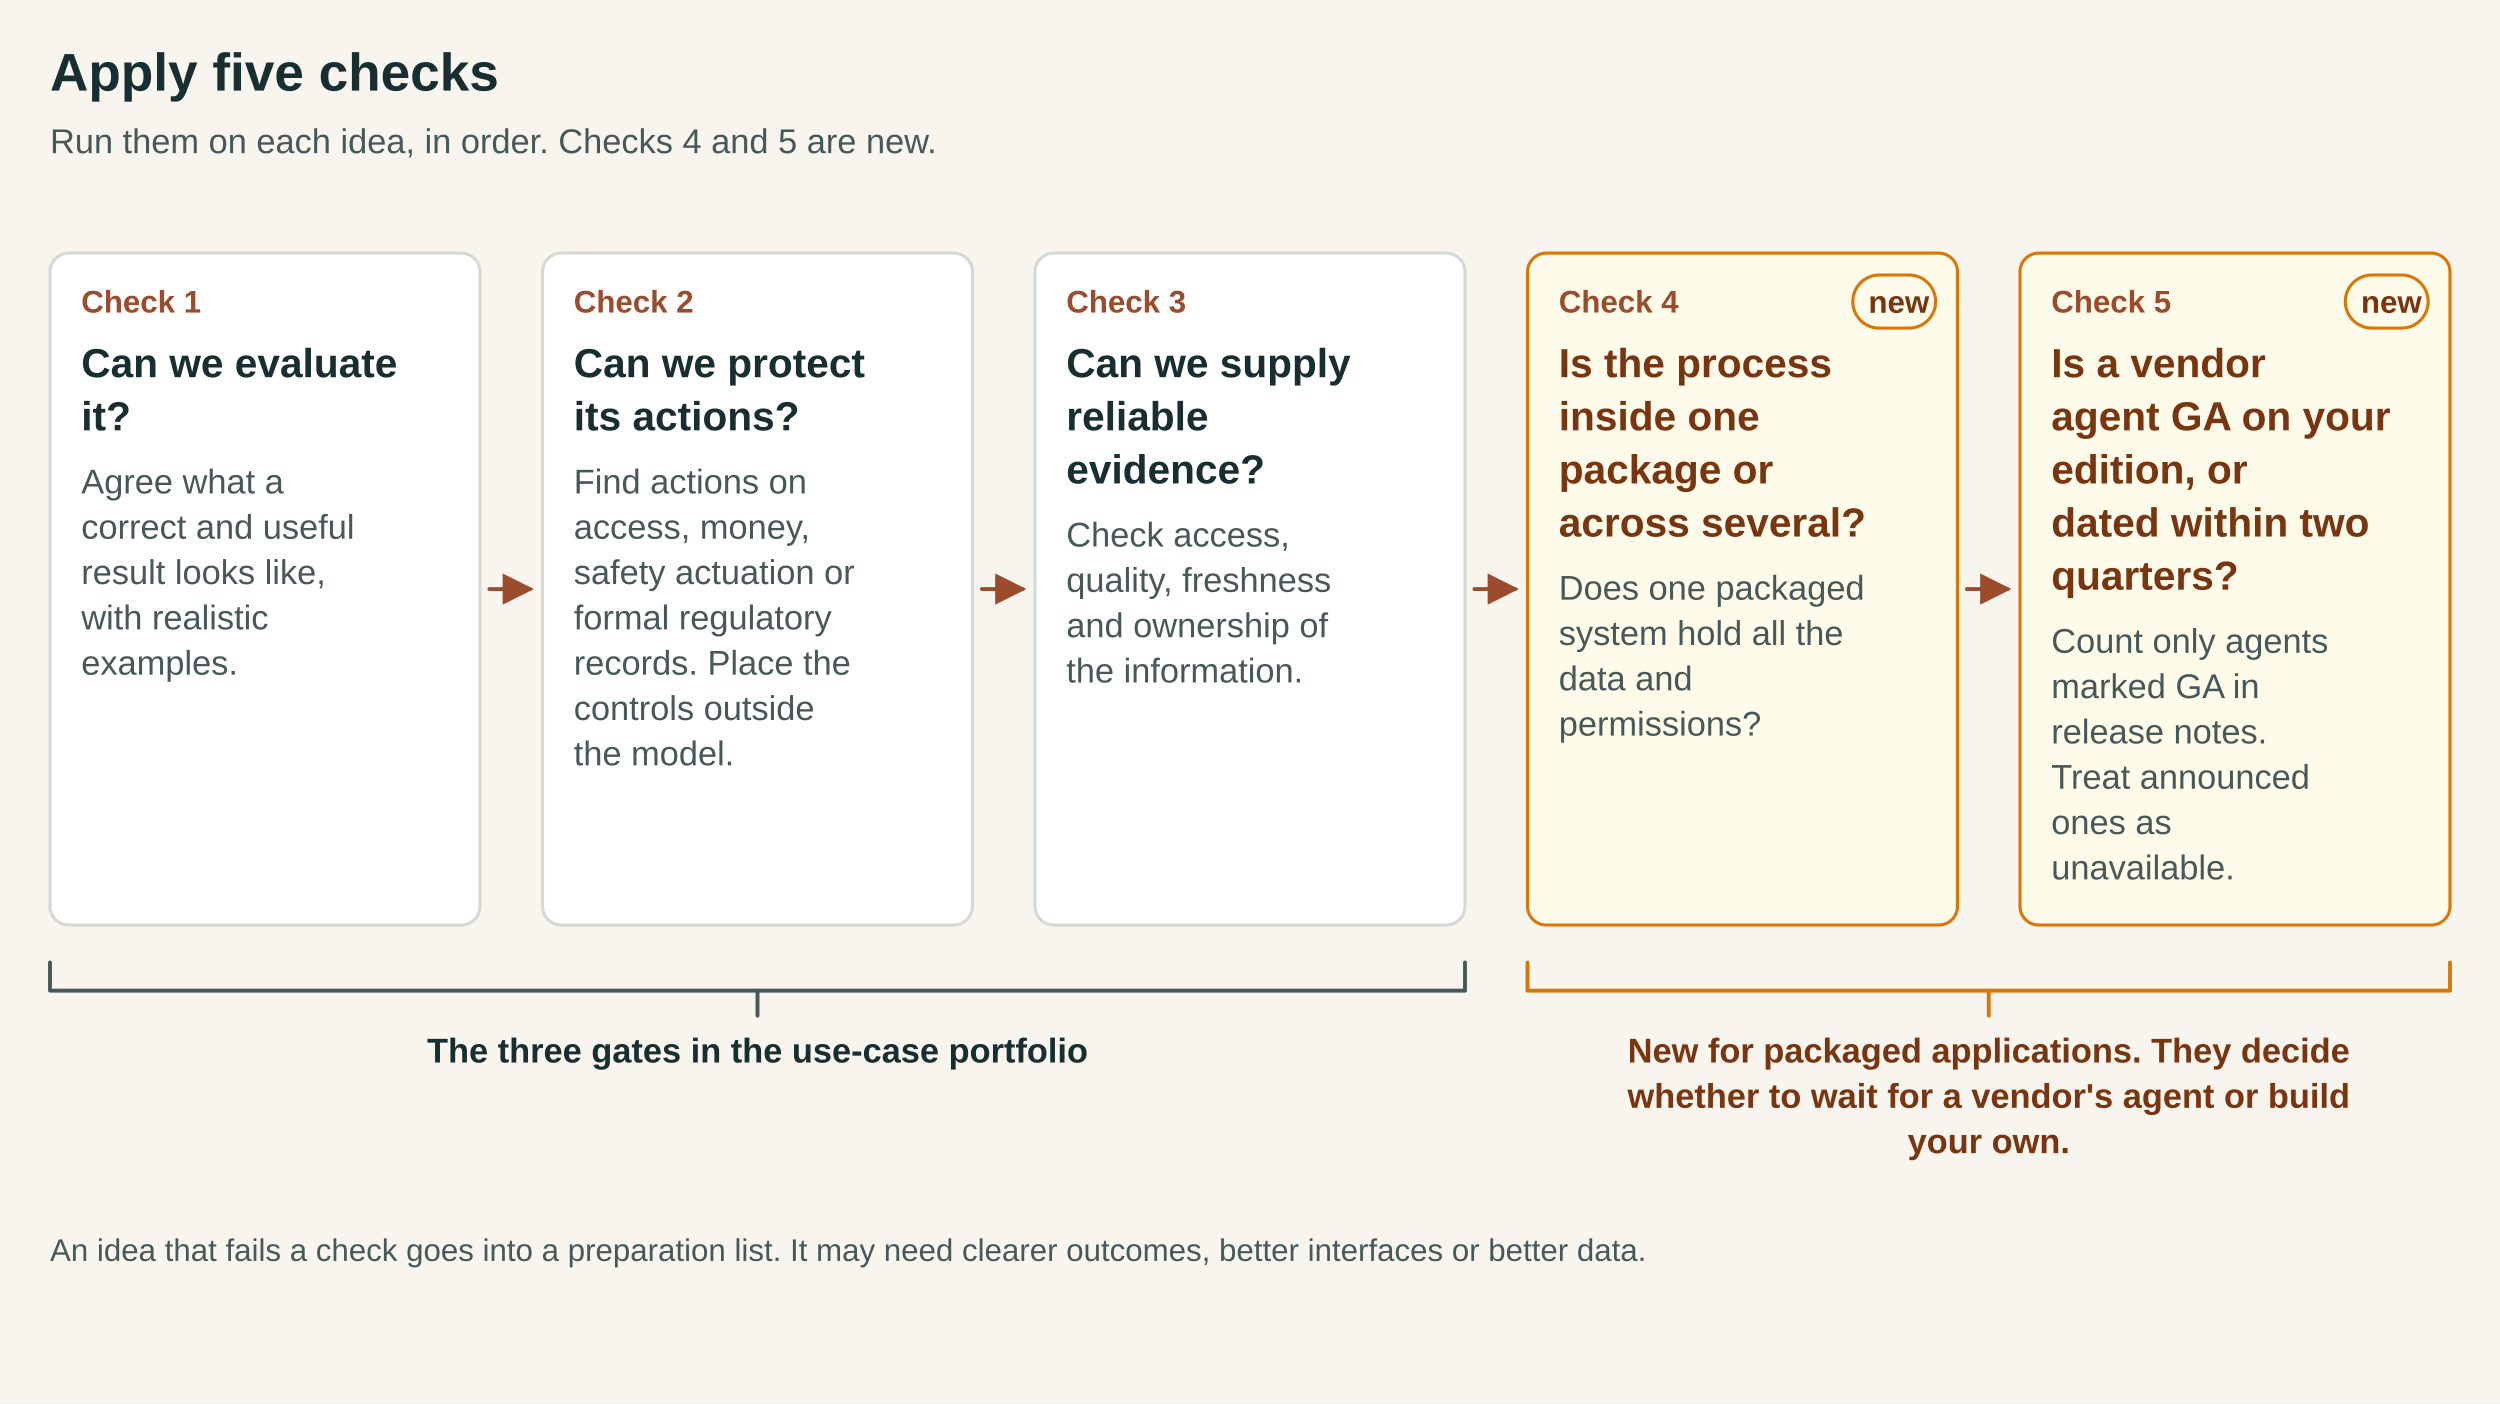
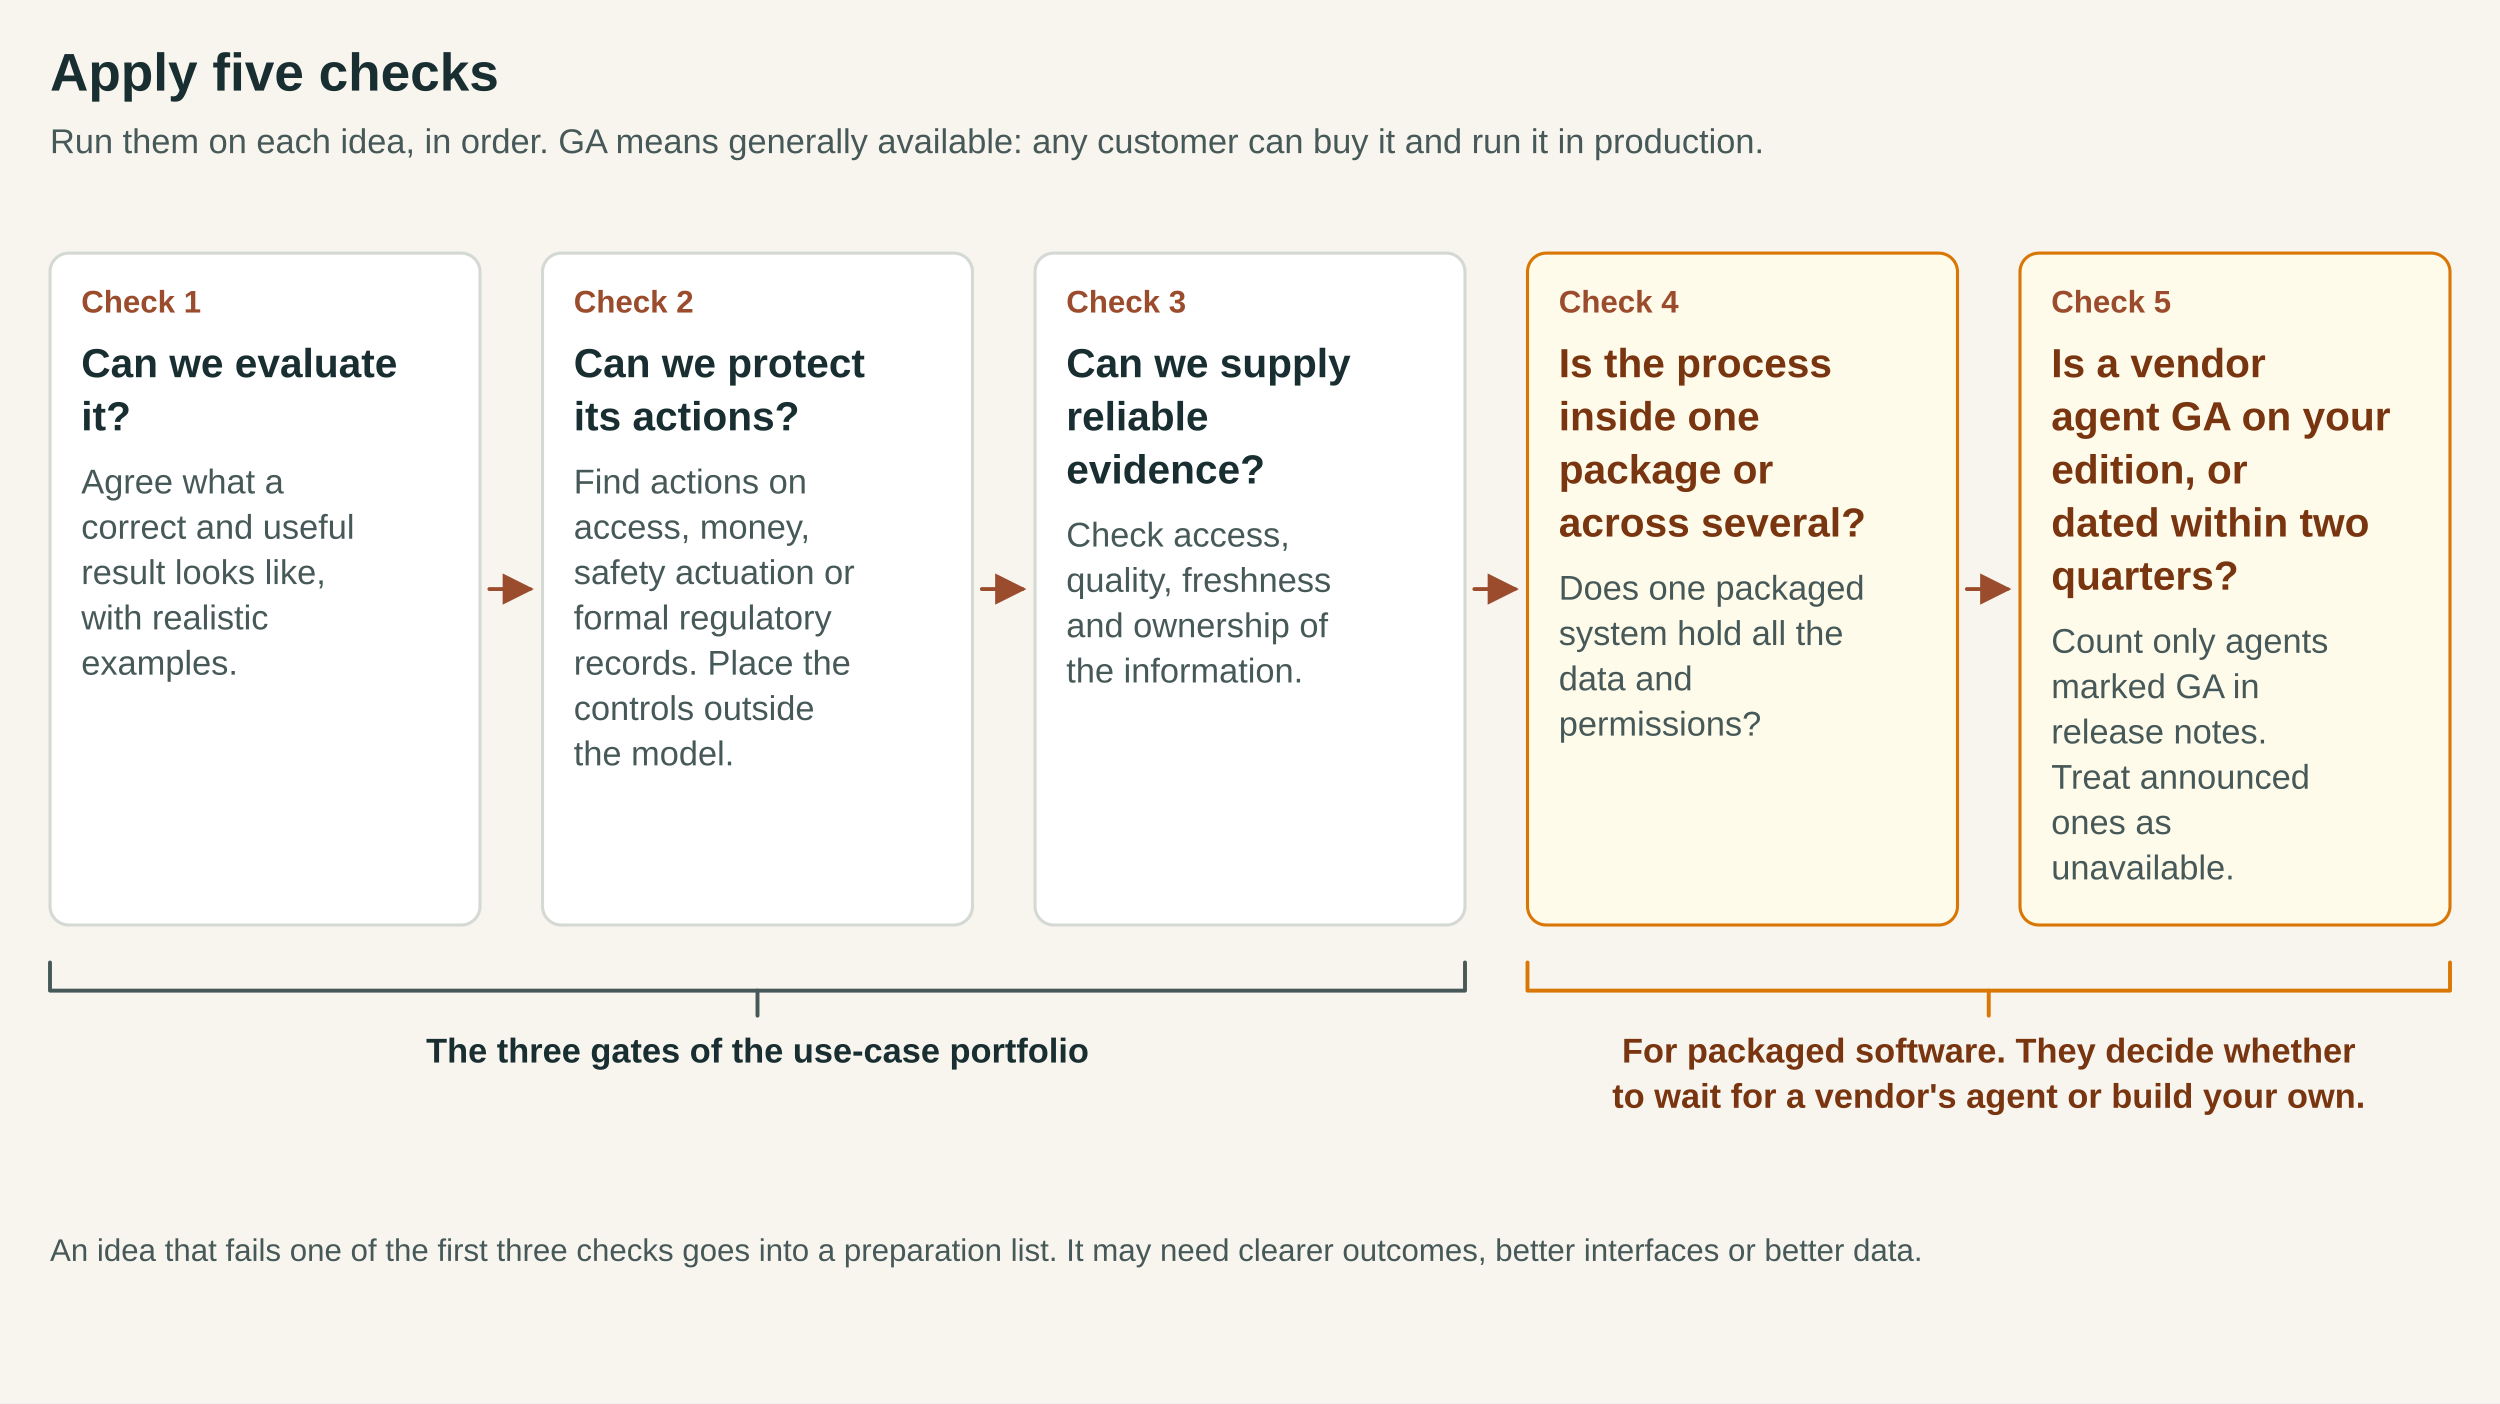
<svg xmlns="http://www.w3.org/2000/svg" viewBox="0 0 1600 898" role="img" aria-labelledby="title desc">
  <defs>
    <marker id="ah9a4c2d" markerWidth="8" markerHeight="8" refX="7" refY="4" orient="auto">
      <path d="M0,0 L8,4 L0,8 Z" fill="#9a4c2d" />
    </marker>
  </defs>
  <rect x="0" y="0" width="1600" height="898" fill="#f8f5ef" />
  <text x="32" y="58" font-family="Arial,sans-serif" font-size="34" font-weight="bold" fill="#182e31">Apply five checks</text>
-   <text x="32" y="98" font-family="Arial,sans-serif" font-size="22" fill="#465958">Run them on each idea, in order. Checks 4 and 5 are new.</text>
+   <text x="32" y="98" font-family="Arial,sans-serif" font-size="22" fill="#465958">Run them on each idea, in order. GA means generally available: any customer can buy it and run it in production.</text>
  <rect x="32" y="162" width="275.2" height="430" rx="12" fill="#ffffff" stroke="#d5d9d4" stroke-width="2" />
  <text x="52" y="200" font-family="Arial,sans-serif" font-size="20" font-weight="bold" fill="#9a4c2d">Check 1</text>
  <text x="52" y="241.4" font-family="Arial,sans-serif" font-size="26" font-weight="bold" fill="#182e31">Can we evaluate</text>
  <text x="52" y="275.4" font-family="Arial,sans-serif" font-size="26" font-weight="bold" fill="#182e31">it?</text>
  <text x="52" y="315.8" font-family="Arial,sans-serif" font-size="22" fill="#465958">Agree what a</text>
  <text x="52" y="344.8" font-family="Arial,sans-serif" font-size="22" fill="#465958">correct and useful</text>
  <text x="52" y="373.8" font-family="Arial,sans-serif" font-size="22" fill="#465958">result looks like,</text>
  <text x="52" y="402.8" font-family="Arial,sans-serif" font-size="22" fill="#465958">with realistic</text>
  <text x="52" y="431.8" font-family="Arial,sans-serif" font-size="22" fill="#465958">examples.</text>
  <path d="M313.2 377 H339.2" fill="none" stroke="#9a4c2d" stroke-width="2.5" stroke-linecap="round" stroke-linejoin="round" marker-end="url(#ah9a4c2d)" />
  <rect x="347.2" y="162" width="275.2" height="430" rx="12" fill="#ffffff" stroke="#d5d9d4" stroke-width="2" />
  <text x="367.2" y="200" font-family="Arial,sans-serif" font-size="20" font-weight="bold" fill="#9a4c2d">Check 2</text>
  <text x="367.2" y="241.4" font-family="Arial,sans-serif" font-size="26" font-weight="bold" fill="#182e31">Can we protect</text>
  <text x="367.2" y="275.4" font-family="Arial,sans-serif" font-size="26" font-weight="bold" fill="#182e31">its actions?</text>
  <text x="367.2" y="315.8" font-family="Arial,sans-serif" font-size="22" fill="#465958">Find actions on</text>
  <text x="367.2" y="344.8" font-family="Arial,sans-serif" font-size="22" fill="#465958">access, money,</text>
  <text x="367.2" y="373.8" font-family="Arial,sans-serif" font-size="22" fill="#465958">safety actuation or</text>
  <text x="367.2" y="402.8" font-family="Arial,sans-serif" font-size="22" fill="#465958">formal regulatory</text>
  <text x="367.2" y="431.8" font-family="Arial,sans-serif" font-size="22" fill="#465958">records. Place the</text>
  <text x="367.2" y="460.8" font-family="Arial,sans-serif" font-size="22" fill="#465958">controls outside</text>
  <text x="367.2" y="489.8" font-family="Arial,sans-serif" font-size="22" fill="#465958">the model.</text>
  <path d="M628.4 377 H654.4" fill="none" stroke="#9a4c2d" stroke-width="2.5" stroke-linecap="round" stroke-linejoin="round" marker-end="url(#ah9a4c2d)" />
  <rect x="662.4" y="162" width="275.2" height="430" rx="12" fill="#ffffff" stroke="#d5d9d4" stroke-width="2" />
  <text x="682.4" y="200" font-family="Arial,sans-serif" font-size="20" font-weight="bold" fill="#9a4c2d">Check 3</text>
  <text x="682.4" y="241.4" font-family="Arial,sans-serif" font-size="26" font-weight="bold" fill="#182e31">Can we supply</text>
  <text x="682.4" y="275.4" font-family="Arial,sans-serif" font-size="26" font-weight="bold" fill="#182e31">reliable</text>
  <text x="682.4" y="309.4" font-family="Arial,sans-serif" font-size="26" font-weight="bold" fill="#182e31">evidence?</text>
  <text x="682.4" y="349.8" font-family="Arial,sans-serif" font-size="22" fill="#465958">Check access,</text>
  <text x="682.4" y="378.8" font-family="Arial,sans-serif" font-size="22" fill="#465958">quality, freshness</text>
  <text x="682.4" y="407.8" font-family="Arial,sans-serif" font-size="22" fill="#465958">and ownership of</text>
  <text x="682.4" y="436.8" font-family="Arial,sans-serif" font-size="22" fill="#465958">the information.</text>
  <path d="M943.6 377 H969.6" fill="none" stroke="#9a4c2d" stroke-width="2.5" stroke-linecap="round" stroke-linejoin="round" marker-end="url(#ah9a4c2d)" />
  <rect x="977.6" y="162" width="275.2" height="430" rx="12" fill="#fffbeb" stroke="#d97706" stroke-width="2" />
  <text x="997.6" y="200" font-family="Arial,sans-serif" font-size="20" font-weight="bold" fill="#9a4c2d">Check 4</text>
  <text x="997.6" y="241.4" font-family="Arial,sans-serif" font-size="26" font-weight="bold" fill="#78350f">Is the process</text>
  <text x="997.6" y="275.4" font-family="Arial,sans-serif" font-size="26" font-weight="bold" fill="#78350f">inside one</text>
  <text x="997.6" y="309.4" font-family="Arial,sans-serif" font-size="26" font-weight="bold" fill="#78350f">package or</text>
  <text x="997.6" y="343.4" font-family="Arial,sans-serif" font-size="26" font-weight="bold" fill="#78350f">across several?</text>
  <text x="997.6" y="383.8" font-family="Arial,sans-serif" font-size="22" fill="#465958">Does one packaged</text>
  <text x="997.6" y="412.8" font-family="Arial,sans-serif" font-size="22" fill="#465958">system hold all the</text>
  <text x="997.6" y="441.8" font-family="Arial,sans-serif" font-size="22" fill="#465958">data and</text>
  <text x="997.6" y="470.8" font-family="Arial,sans-serif" font-size="22" fill="#465958">permissions?</text>
-   <rect x="1185.8" y="176" width="53" height="34" rx="17" fill="#fffbeb" stroke="#d97706" stroke-width="2" />
-   <text x="1195.8" y="200.2" font-family="Arial,sans-serif" font-size="20" font-weight="bold" fill="#78350f">new</text>
  <path d="M1258.8 377 H1284.8" fill="none" stroke="#9a4c2d" stroke-width="2.5" stroke-linecap="round" stroke-linejoin="round" marker-end="url(#ah9a4c2d)" />
  <rect x="1292.8" y="162" width="275.2" height="430" rx="12" fill="#fffbeb" stroke="#d97706" stroke-width="2" />
  <text x="1312.8" y="200" font-family="Arial,sans-serif" font-size="20" font-weight="bold" fill="#9a4c2d">Check 5</text>
  <text x="1312.8" y="241.4" font-family="Arial,sans-serif" font-size="26" font-weight="bold" fill="#78350f">Is a vendor</text>
  <text x="1312.8" y="275.4" font-family="Arial,sans-serif" font-size="26" font-weight="bold" fill="#78350f">agent GA on your</text>
  <text x="1312.8" y="309.4" font-family="Arial,sans-serif" font-size="26" font-weight="bold" fill="#78350f">edition, or</text>
  <text x="1312.8" y="343.4" font-family="Arial,sans-serif" font-size="26" font-weight="bold" fill="#78350f">dated within two</text>
  <text x="1312.8" y="377.4" font-family="Arial,sans-serif" font-size="26" font-weight="bold" fill="#78350f">quarters?</text>
  <text x="1312.8" y="417.8" font-family="Arial,sans-serif" font-size="22" fill="#465958">Count only agents</text>
  <text x="1312.8" y="446.8" font-family="Arial,sans-serif" font-size="22" fill="#465958">marked GA in</text>
  <text x="1312.8" y="475.8" font-family="Arial,sans-serif" font-size="22" fill="#465958">release notes.</text>
  <text x="1312.8" y="504.8" font-family="Arial,sans-serif" font-size="22" fill="#465958">Treat announced</text>
  <text x="1312.8" y="533.8" font-family="Arial,sans-serif" font-size="22" fill="#465958">ones as</text>
  <text x="1312.8" y="562.8" font-family="Arial,sans-serif" font-size="22" fill="#465958">unavailable.</text>
-   <rect x="1501" y="176" width="53" height="34" rx="17" fill="#fffbeb" stroke="#d97706" stroke-width="2" />
-   <text x="1511" y="200.2" font-family="Arial,sans-serif" font-size="20" font-weight="bold" fill="#78350f">new</text>
  <path d="M32 616 V634 H937.6 V616" fill="none" stroke="#465958" stroke-width="2.5" stroke-linecap="round" stroke-linejoin="round" />
  <path d="M484.8 634 V650" fill="none" stroke="#465958" stroke-width="2.5" stroke-linecap="round" stroke-linejoin="round" />
-   <text x="484.8" y="680" font-family="Arial,sans-serif" font-size="22" font-weight="bold" fill="#182e31" text-anchor="middle">The three gates in the use-case portfolio</text>
+   <text x="484.8" y="680" font-family="Arial,sans-serif" font-size="22" font-weight="bold" fill="#182e31" text-anchor="middle">The three gates of the use-case portfolio</text>
  <path d="M977.6 616 V634 H1568 V616" fill="none" stroke="#d97706" stroke-width="2.5" stroke-linecap="round" stroke-linejoin="round" />
  <path d="M1272.8 634 V650" fill="none" stroke="#d97706" stroke-width="2.5" stroke-linecap="round" stroke-linejoin="round" />
-   <text x="1272.8" y="680" font-family="Arial,sans-serif" font-size="22" font-weight="bold" fill="#78350f" text-anchor="middle">New for packaged applications. They decide</text>
-   <text x="1272.8" y="709" font-family="Arial,sans-serif" font-size="22" font-weight="bold" fill="#78350f" text-anchor="middle">whether to wait for a vendor's agent or build</text>
-   <text x="1272.8" y="738" font-family="Arial,sans-serif" font-size="22" font-weight="bold" fill="#78350f" text-anchor="middle">your own.</text>
-   <text x="32" y="807" font-family="Arial,sans-serif" font-size="20" fill="#465958">An idea that fails a check goes into a preparation list. It may need clearer outcomes, better interfaces or better data.</text>
+   <text x="1272.8" y="680" font-family="Arial,sans-serif" font-size="22" font-weight="bold" fill="#78350f" text-anchor="middle">For packaged software. They decide whether</text>
+   <text x="1272.8" y="709" font-family="Arial,sans-serif" font-size="22" font-weight="bold" fill="#78350f" text-anchor="middle">to wait for a vendor's agent or build your own.</text>
+   <text x="32" y="807" font-family="Arial,sans-serif" font-size="20" fill="#465958">An idea that fails one of the first three checks goes into a preparation list. It may need clearer outcomes, better interfaces or better data.</text>
</svg>
